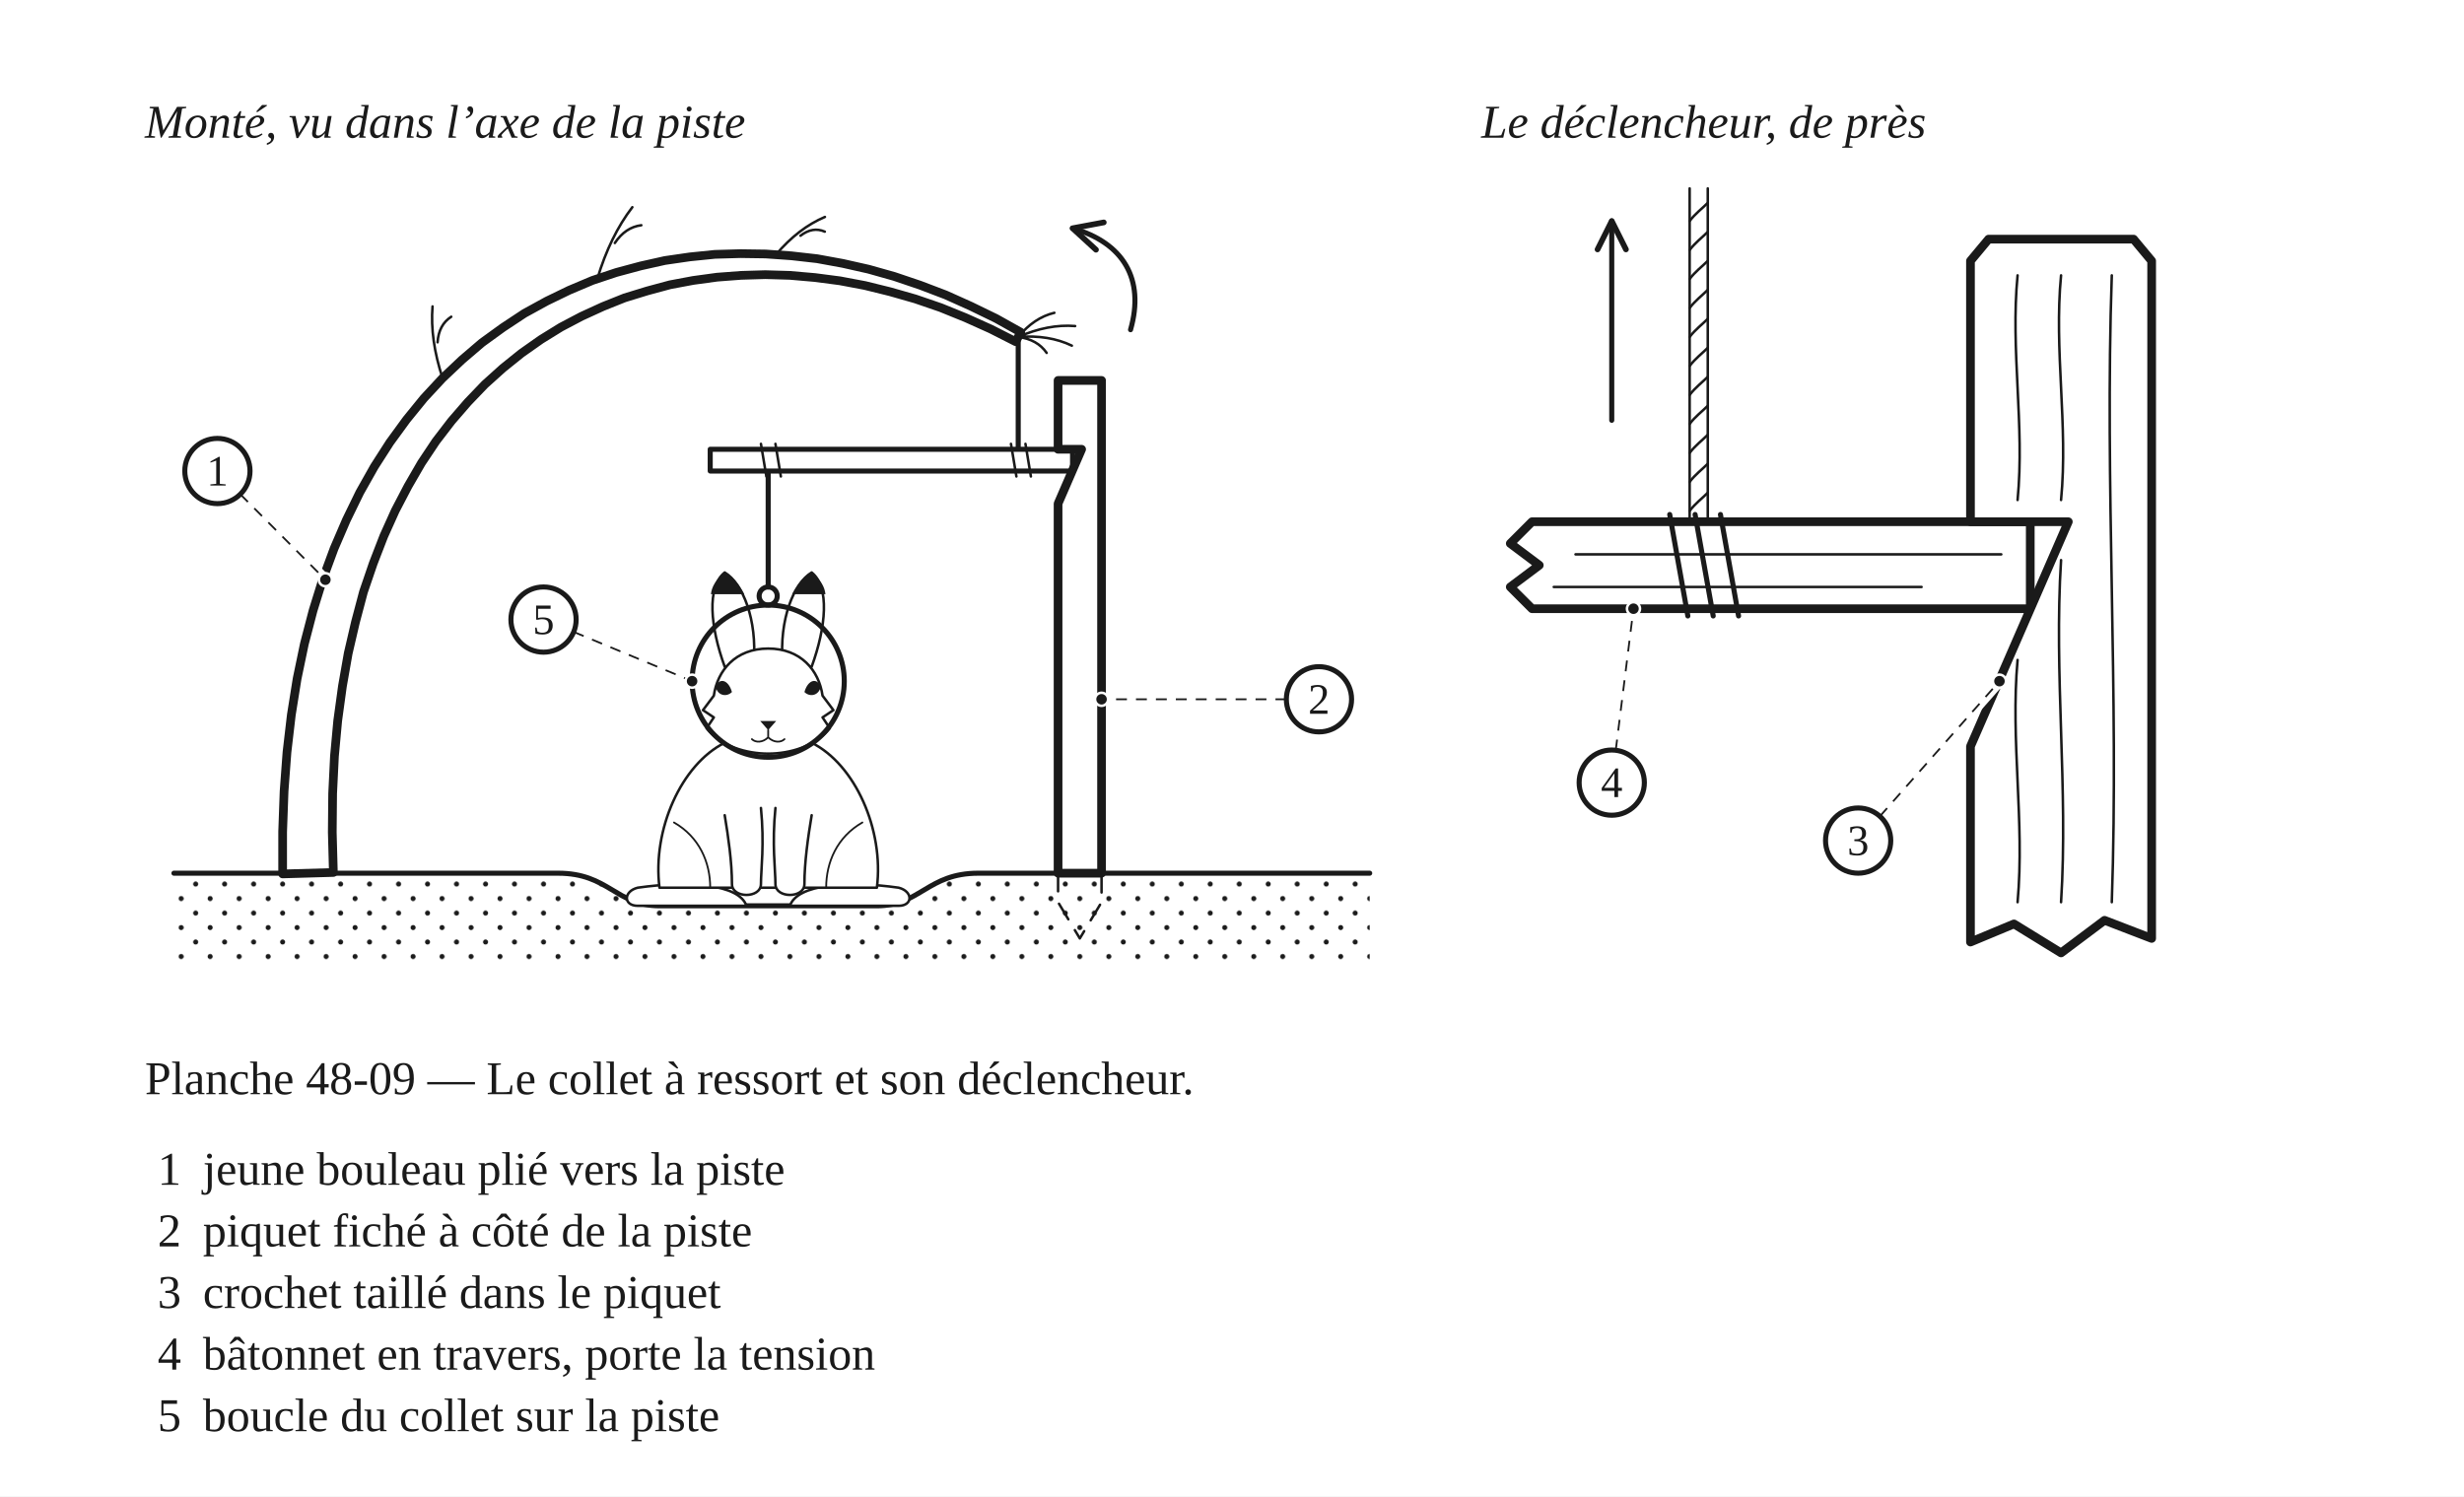
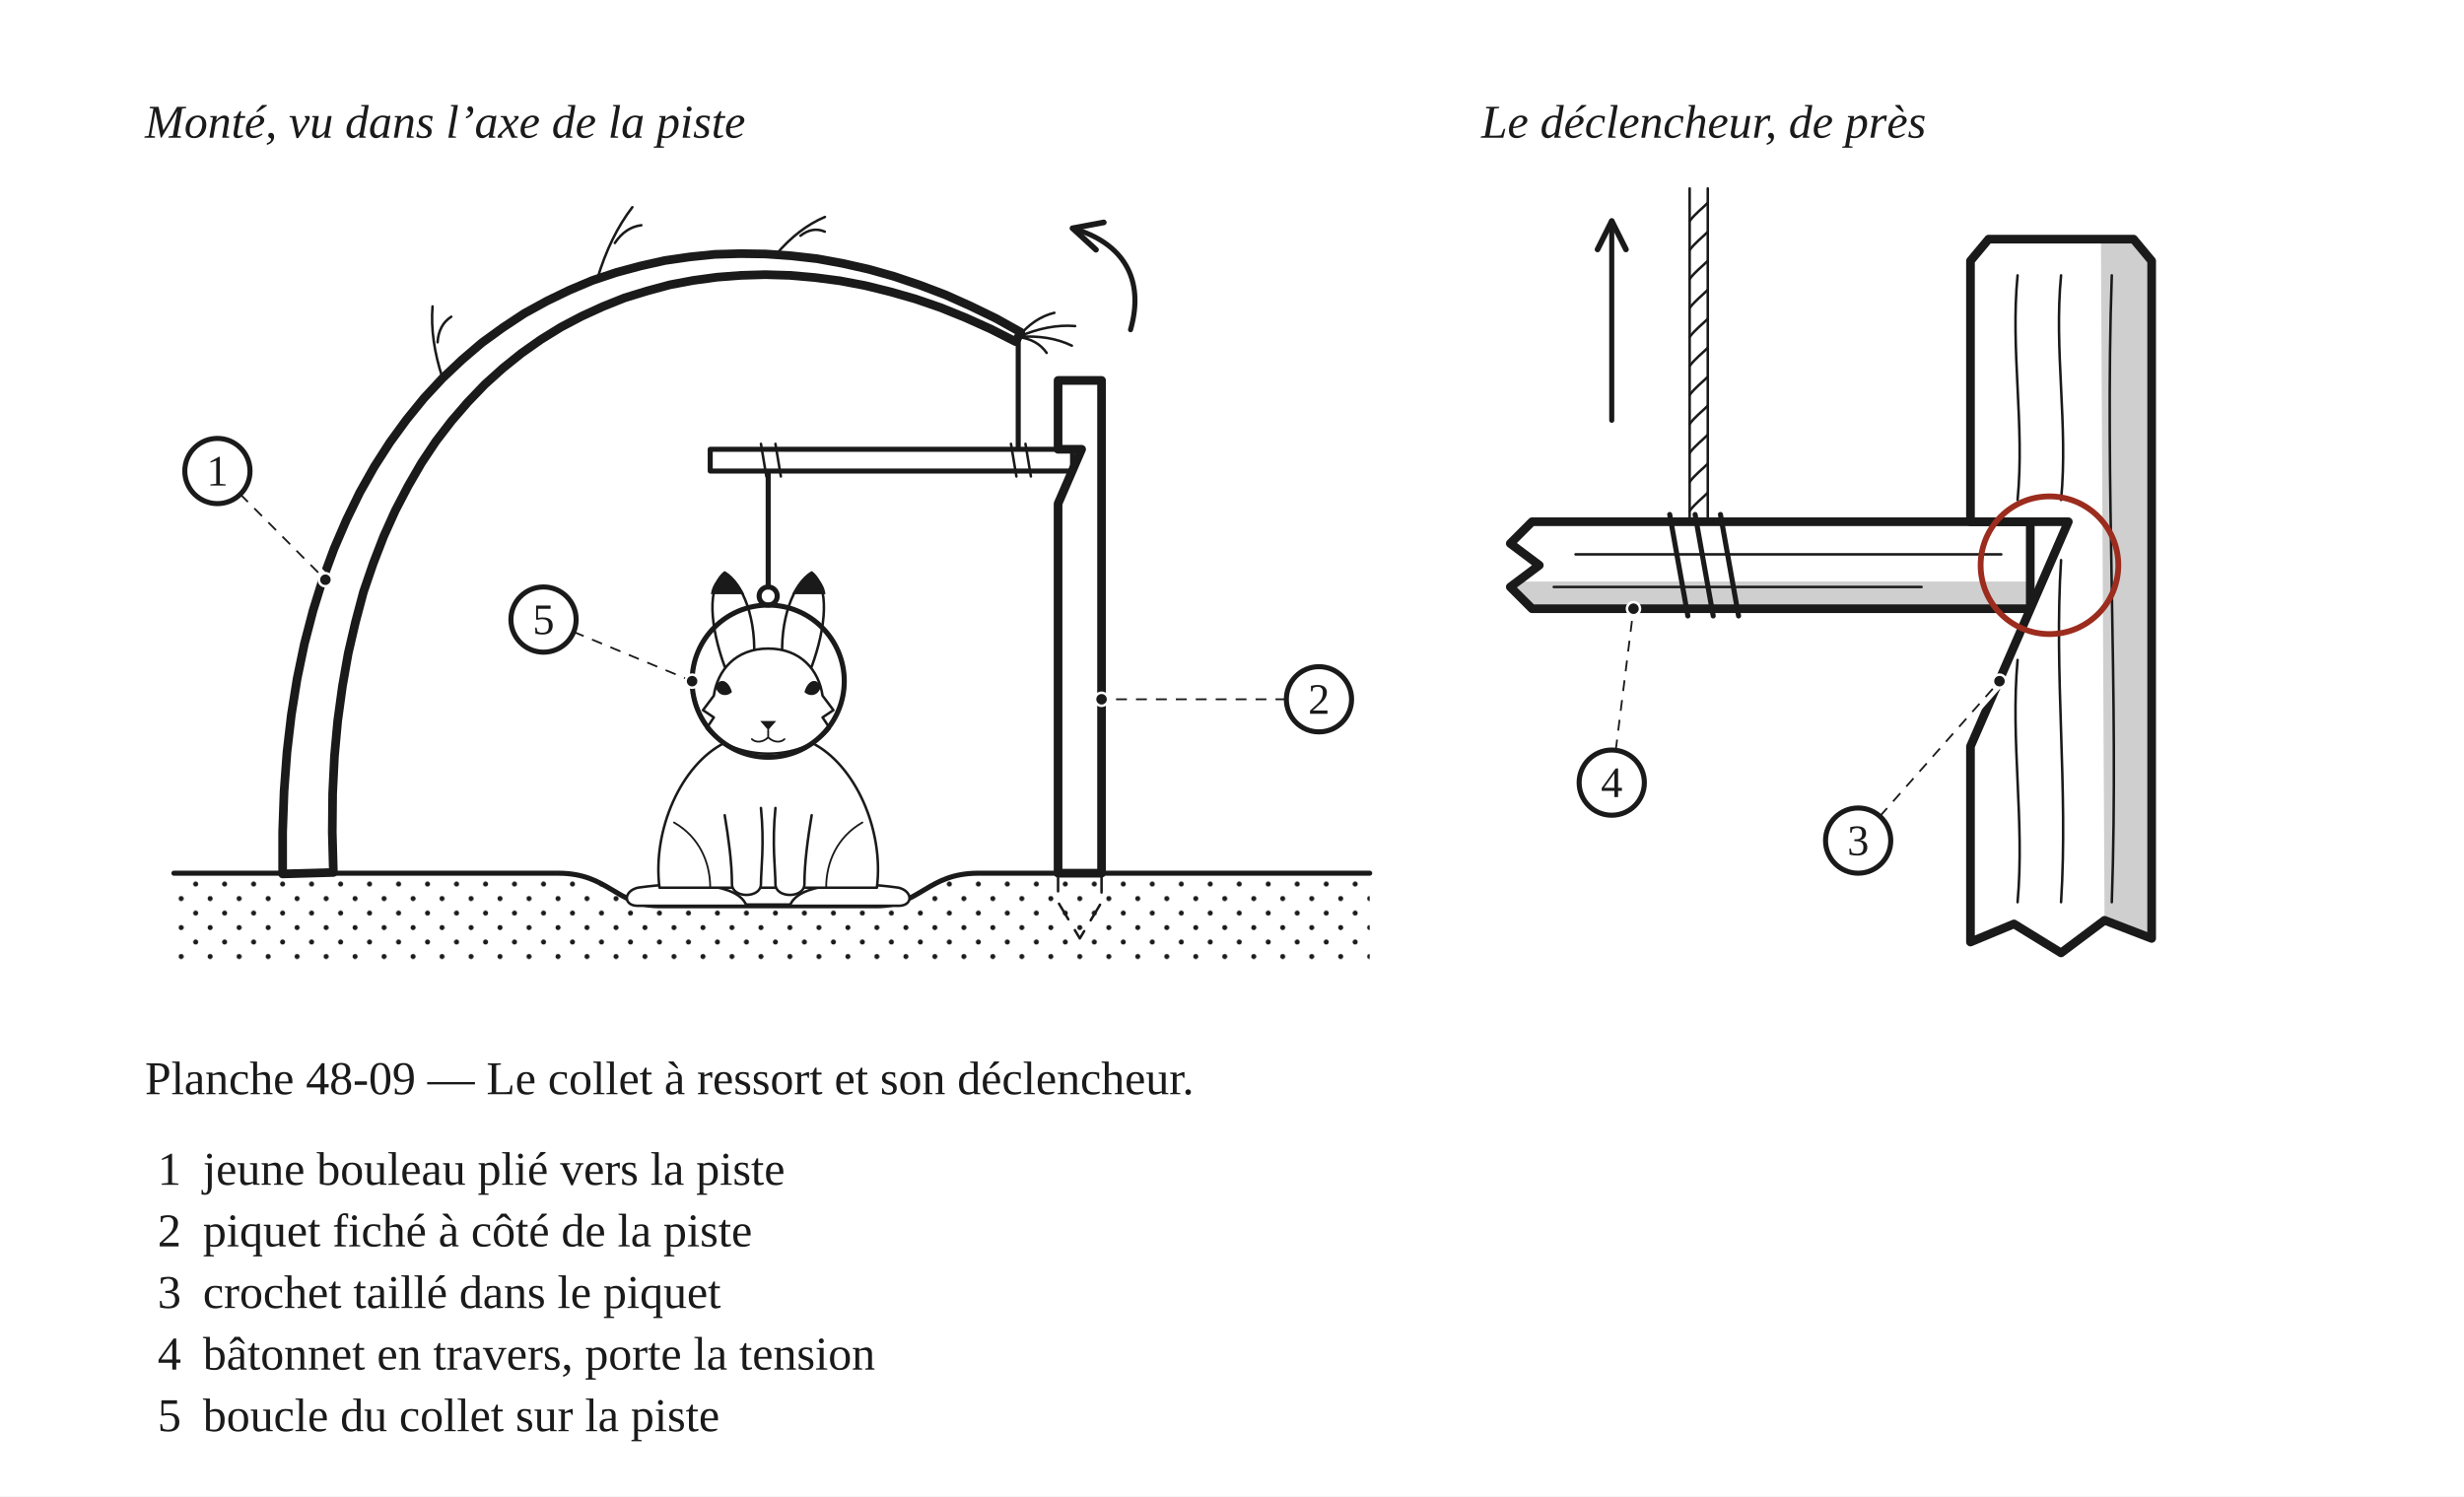
<svg xmlns="http://www.w3.org/2000/svg" width="680" height="413" viewBox="0 0 680 413" role="img">
  <defs>
    <pattern id="h-neige" width="8" height="8" patternUnits="userSpaceOnUse">
      <circle cx="2" cy="2" r="0.7" fill="#1A1A1A" stroke="none" />
      <circle cx="6" cy="6" r="0.7" fill="#1A1A1A" stroke="none" />
    </pattern>
    <marker id="fl" viewBox="0 0 10 10" refX="9" refY="5" markerWidth="7" markerHeight="7" orient="auto-start-reverse">
      <path d="M1 1 L9 5 L1 9" fill="none" stroke="#1A1A1A" stroke-width="1.6" stroke-linecap="round" stroke-linejoin="round" />
    </marker>
  </defs>
  <rect x="0" y="0" width="680" height="413" fill="#FFFFFF" />
  <text x="40" y="38" font-family="Georgia, 'Times New Roman', serif" font-size="13" font-style="italic" fill="#1A1A1A">Monté, vu dans l’axe de la piste</text>
  <g transform="translate(40 46)" data-vue="monte">
    <path d="M 8 195 L 114 195 C 128 195 130 204 142 204 L 202 204 C 214 204 216 195 230 195 L 338 195 L 338 219 L 8 219 Z" fill="url(#h-neige)" stroke="none" stroke-linejoin="round" />
    <path d="M 8 195 L 114 195 C 128 195 130 204 142 204 L 202 204 C 214 204 216 195 230 195 L 338 195" fill="none" stroke="#1A1A1A" stroke-width="1.4" stroke-linejoin="round" stroke-linecap="round" />
    <path d="M38 195.2 L38 183.6 L38.4 172.4 L39.2 161.6 L40.4 151.3 L42 141.3 L44 131.7 L46.4 122.5 L49.1 113.8 L52.2 105.4 L55.6 97.5 L59.3 89.9 L63.3 82.8 L67.6 76.1 L72.2 69.8 L77 63.9 L82.1 58.4 L87.5 53.3 L93 48.6 L98.8 44.4 L104.7 40.5 L110.9 37.1 L117.1 34.1 L123.5 31.4 L130.1 29.2 L136.8 27.4 L143.5 25.9 L150.4 24.9 L157.3 24.2 L164.3 24 L171.3 24.1 L178.4 24.6 L185.5 25.4 L192.6 26.7 L199.7 28.3 L206.8 30.3 L213.9 32.7 L221 35.4 L227.9 38.5 L234.9 41.9 L241.7 45.7 L240.3 48.3 L233.4 44.8 L226.5 41.7 L219.6 38.9 L212.6 36.5 L205.6 34.5 L198.7 32.8 L191.8 31.5 L184.9 30.6 L178 30 L171.2 29.8 L164.5 30 L157.9 30.5 L151.3 31.4 L144.9 32.6 L138.6 34.3 L132.4 36.2 L126.4 38.6 L120.5 41.3 L114.8 44.3 L109.3 47.7 L103.9 51.5 L98.8 55.6 L93.8 60.1 L89.1 65 L84.6 70.2 L80.3 75.8 L76.3 81.8 L72.6 88.2 L69.1 94.9 L65.9 102 L63 109.5 L60.3 117.4 L58.1 125.7 L56.1 134.3 L54.5 143.4 L53.2 152.9 L52.3 162.7 L51.8 173 L51.7 183.7 L52 194.8 Z" fill="#FFFFFF" stroke="#1A1A1A" stroke-width="2.4" stroke-linejoin="round" stroke-linecap="round" />
    <path d="M 82.147 58.379 Q 78.639 47.763 79.37 38.572 M 80.759 48.476 Q 81.068 43.652 84.529 41.42 M 124.85 30.949 Q 128.368 19.2 134.514 11.185 M 129.682 21.067 Q 132.587 16.709 136.989 16.164 M 174.176 24.231 Q 180.374 16.95 187.659 13.877 M 180.918 19.054 Q 184.279 16.468 187.626 17.938 M 241 47 Q 245.376 41.67 250.977 40.332 M 241 47 Q 249.267 43.381 256.715 43.991 M 241 47 Q 249.464 46.347 255.806 49.402 M 241 47 Q 246.296 47.675 248.851 51.4" fill="none" stroke="#1A1A1A" stroke-width="0.7" stroke-linejoin="round" stroke-linecap="round" />
    <path d="M 272 45 C 276 31 270 21 256 17" fill="none" stroke="#1A1A1A" stroke-width="1.4" stroke-linejoin="round" stroke-linecap="round" marker-end="url(#fl)" />
    <line x1="241" y1="47" x2="241" y2="78" fill="none" stroke="#1A1A1A" stroke-width="1.4" stroke-linejoin="round" stroke-linecap="round" />
    <path d="M 166 204 C 164 198 150 197 136 199 C 132 200 132 204 136 204 Z" fill="#FFFFFF" stroke="#1A1A1A" stroke-width="0.7" stroke-linejoin="round" stroke-linecap="round" />
    <path d="M 178 204 C 180 198 194 197 208 199 C 212 200 212 204 208 204 Z" fill="#FFFFFF" stroke="#1A1A1A" stroke-width="0.7" stroke-linejoin="round" stroke-linecap="round" />
    <path d="M 160 159 C 148 165 140 183 142 199 L 202 199 C 204 183 196 165 184 159 Z" fill="#FFFFFF" stroke="#1A1A1A" stroke-width="0.7" stroke-linejoin="round" stroke-linecap="round" />
    <path d="M 146 181 C 153 185 156 192 156 199" fill="none" stroke="#1A1A1A" stroke-width="0.5" stroke-linejoin="round" stroke-linecap="round" />
    <path d="M 198 181 C 191 185 188 192 188 199" fill="none" stroke="#1A1A1A" stroke-width="0.5" stroke-linejoin="round" stroke-linecap="round" />
    <path d="M 170 177 C 171 187 170 194 170 198 C 170 202 162 202 162 198 C 162 192 161 185 160 179" fill="#FFFFFF" stroke="#1A1A1A" stroke-width="0.7" stroke-linejoin="round" stroke-linecap="round" />
    <path d="M 174 177 C 173 187 174 194 174 198 C 174 202 182 202 182 198 C 182 192 183 185 184 179" fill="#FFFFFF" stroke="#1A1A1A" stroke-width="0.7" stroke-linejoin="round" stroke-linecap="round" />
    <path d="M 168 137 C 169 125 165 115 160 112 C 155 116 156 127 160 138 Z" fill="#FFFFFF" stroke="#1A1A1A" stroke-width="0.7" stroke-linejoin="round" stroke-linecap="round" />
    <path d="M 165.4 118 C 163.5 114.5 162 113 160 112 C 157.5 114 156.4 116 156.2 118 Z" fill="#1A1A1A" stroke="none" />
    <path d="M 176 137 C 175 125 179 115 184 112 C 189 116 188 127 184 138 Z" fill="#FFFFFF" stroke="#1A1A1A" stroke-width="0.7" stroke-linejoin="round" stroke-linecap="round" />
    <path d="M 178.6 118 C 180.5 114.5 182 113 184 112 C 186.5 114 187.6 116 187.8 118 Z" fill="#1A1A1A" stroke="none" />
    <path d="M 172 133 C 181 133 186 139 187 146 L 190 150 L 187 152 L 189 155 C 185 160 178 162 172 162 C 166 162 159 160 155 155 L 157 152 L 154 150 L 157 146 C 158 139 163 133 172 133 Z" fill="#FFFFFF" stroke="#1A1A1A" stroke-width="0.7" stroke-linejoin="round" stroke-linecap="round" />
    <path d="M 162 145 C 161 141.5 158.5 141 157.5 143.5 C 158 146 160.5 146.5 162 145 Z" fill="#1A1A1A" stroke="none" />
    <path d="M 182 145 C 183 141.5 185.5 141 186.5 143.5 C 186 146 183.5 146.5 182 145 Z" fill="#1A1A1A" stroke="none" />
    <path d="M 169.8 153 L 174.2 153 L 172 155.5 Z" fill="#1A1A1A" stroke="none" />
    <path d="M 172 155.5 L 172 157.5 M 172 157.5 C 170.5 159 168.5 159 167.5 158 M 172 157.5 C 173.5 159 175.5 159 176.5 158" fill="none" stroke="#1A1A1A" stroke-width="0.5" stroke-linejoin="round" stroke-linecap="round" />
    <circle cx="172" cy="142" r="21" fill="none" stroke="#1A1A1A" stroke-width="1.4" stroke-linejoin="round" stroke-linecap="round" />
    <circle cx="172" cy="118.5" r="2.5" fill="none" stroke="#1A1A1A" stroke-width="1.4" stroke-linejoin="round" stroke-linecap="round" />
    <line x1="172" y1="116" x2="172" y2="84" fill="none" stroke="#1A1A1A" stroke-width="1.4" stroke-linejoin="round" stroke-linecap="round" />
    <rect x="156" y="78" width="100" height="6" fill="#FFFFFF" stroke="#1A1A1A" stroke-width="1.4" stroke-linejoin="round" stroke-linecap="round" />
    <path d="M 170 76.5 L 171.5 85.5 M 174 76.5 L 175.5 85.5 M 239 76.5 L 240.5 85.5 M 243 76.5 L 244.5 85.5" fill="none" stroke="#1A1A1A" stroke-width="0.7" stroke-linejoin="round" stroke-linecap="round" />
    <path d="M252 59 L264 59 L264 195 L252 195 L252 93 L258.5 78 L252 78 Z" fill="#FFFFFF" stroke="#1A1A1A" stroke-width="2.4" stroke-linejoin="round" stroke-linecap="round" />
    <path d="M252 195 L252 203 L258 213 L264 203 L264 195" fill="none" stroke="#1A1A1A" stroke-width="0.7" stroke-linejoin="round" stroke-linecap="round" stroke-dasharray="5 3.5" />
  </g>
  <text x="408.8" y="38" font-family="Georgia, 'Times New Roman', serif" font-size="13" font-style="italic" fill="#1A1A1A">Le déclencheur, de près</text>
  <g transform="translate(408.8 46)" data-vue="declencheur">
    <line x1="57.5" y1="6" x2="57.5" y2="98" fill="none" stroke="#1A1A1A" stroke-width="0.7" stroke-linejoin="round" stroke-linecap="round" />
    <line x1="62.5" y1="6" x2="62.5" y2="98" fill="none" stroke="#1A1A1A" stroke-width="0.7" stroke-linejoin="round" stroke-linecap="round" />
    <path d="M 57.5 15 C 59 13 61 11.5 62.5 10 M 57.5 23 C 59 21 61 19.5 62.5 18 M 57.5 31 C 59 29 61 27.5 62.5 26 M 57.5 39 C 59 37 61 35.5 62.5 34 M 57.5 47 C 59 45 61 43.5 62.5 42 M 57.5 55 C 59 53 61 51.5 62.5 50 M 57.5 63 C 59 61 61 59.5 62.5 58 M 57.5 71 C 59 69 61 67.5 62.5 66 M 57.5 79 C 59 77 61 75.5 62.5 74 M 57.5 87 C 59 85 61 83.5 62.5 82 M 57.5 95 C 59 93 61 91.5 62.5 90" fill="none" stroke="#1A1A1A" stroke-width="0.7" stroke-linejoin="round" stroke-linecap="round" />
    <path d="M 36 70 L 36 15" fill="none" stroke="#1A1A1A" stroke-width="1.4" stroke-linejoin="round" stroke-linecap="round" marker-end="url(#fl)" />
-     <path d="M151.5 98 L14 98 L8 104 L16 110 L8 116 L14 122 L151.5 122 Z" fill="#FFFFFF" stroke="#1A1A1A" stroke-width="2.4" stroke-linejoin="round" stroke-linecap="round" />
+     <path d="M151.5 98 L14 98 L8 104 L16 110 L8 116 L14 122 L151.5 122 Z" fill="#FFFFFF" stroke="none" />
+     <path d="M10 114.5 L151.5 114.5 L151.5 122 L14 122 L8 116 Z" fill="#CFCFCF" stroke="none" />
+     <path d="M151.5 98 L14 98 L8 104 L16 110 L8 116 L14 122 L151.5 122 Z" fill="none" stroke="#1A1A1A" stroke-width="2.4" stroke-linejoin="round" stroke-linecap="round" />
    <line x1="26" y1="107" x2="143.5" y2="107" fill="none" stroke="#1A1A1A" stroke-width="0.7" stroke-linejoin="round" stroke-linecap="round" />
    <line x1="20" y1="116" x2="121.5" y2="116" fill="none" stroke="#1A1A1A" stroke-width="0.7" stroke-linejoin="round" stroke-linecap="round" />
    <path d="M 52 96 L 57 124 M 59 96 L 64 124 M 66 96 L 71 124" fill="none" stroke="#1A1A1A" stroke-width="1.4" stroke-linejoin="round" stroke-linecap="round" />
-     <path d="M135 26 L140 20 L180 20 L185 26 L185 213 L172 208 L160 217 L147 209 L135 214 L135 160 L162 98 L135 98 Z" fill="#FFFFFF" stroke="#1A1A1A" stroke-width="2.4" stroke-linejoin="round" stroke-linecap="round" />
+     <path d="M135 26 L140 20 L180 20 L185 26 L185 213 L172 208 L160 217 L147 209 L135 214 L135 160 L162 98 L135 98 Z" fill="#FFFFFF" stroke="none" />
+     <path d="M171 20 L180 20 L185 26 L185 213 L172 208 Z" fill="#CFCFCF" stroke="none" />
+     <path d="M135 26 L140 20 L180 20 L185 26 L185 213 L172 208 L160 217 L147 209 L135 214 L135 160 L162 98 L135 98 Z" fill="none" stroke="#1A1A1A" stroke-width="2.4" stroke-linejoin="round" stroke-linecap="round" />
    <path d="M 148 30 C 146 50.667 150 71.333 148 92" fill="none" stroke="#1A1A1A" stroke-width="0.7" stroke-linejoin="round" stroke-linecap="round" />
    <path d="M 148 136.148 C 146 158.432 150 180.716 148 203" fill="none" stroke="#1A1A1A" stroke-width="0.7" stroke-linejoin="round" stroke-linecap="round" />
    <path d="M 160 30 C 158 50.667 162 71.333 160 92" fill="none" stroke="#1A1A1A" stroke-width="0.7" stroke-linejoin="round" stroke-linecap="round" />
    <path d="M 160 108.593 C 158 140.062 162 171.531 160 203" fill="none" stroke="#1A1A1A" stroke-width="0.7" stroke-linejoin="round" stroke-linecap="round" />
    <path d="M 174 30 C 172 87.667 176 145.333 174 203" fill="none" stroke="#1A1A1A" stroke-width="0.7" stroke-linejoin="round" stroke-linecap="round" />
+     <circle cx="156.8" cy="110" r="19" fill="none" stroke="#9B2C1E" stroke-width="1.6" />
  </g>
  <line x1="66.3" y1="136.4" x2="89.8" y2="160" fill="none" stroke="#FFFFFF" stroke-width="3" stroke-linecap="round" />
  <line x1="66.3" y1="136.4" x2="89.8" y2="160" fill="none" stroke="#1A1A1A" stroke-width="0.5" stroke-dasharray="3 2.5" />
  <circle cx="89.8" cy="160" r="1.8" fill="#1A1A1A" stroke="#FFFFFF" stroke-width="0.7" />
  <circle cx="60" cy="130" r="9" fill="#FFFFFF" stroke="#1A1A1A" stroke-width="1.4" data-vue="monte" />
  <text x="60" y="134" text-anchor="middle" font-family="Georgia, 'Times New Roman', serif" font-size="12" fill="#1A1A1A">1</text>
  <line x1="355" y1="193" x2="304" y2="193" fill="none" stroke="#FFFFFF" stroke-width="3" stroke-linecap="round" />
  <line x1="355" y1="193" x2="304" y2="193" fill="none" stroke="#1A1A1A" stroke-width="0.5" stroke-dasharray="3 2.5" />
  <circle cx="304" cy="193" r="1.8" fill="#1A1A1A" stroke="#FFFFFF" stroke-width="0.7" />
  <circle cx="364" cy="193" r="9" fill="#FFFFFF" stroke="#1A1A1A" stroke-width="1.4" data-vue="monte" />
  <text x="364" y="197" text-anchor="middle" font-family="Georgia, 'Times New Roman', serif" font-size="12" fill="#1A1A1A">2</text>
  <line x1="158.3" y1="174.4" x2="191" y2="188" fill="none" stroke="#FFFFFF" stroke-width="3" stroke-linecap="round" />
  <line x1="158.3" y1="174.4" x2="191" y2="188" fill="none" stroke="#1A1A1A" stroke-width="0.5" stroke-dasharray="3 2.5" />
  <circle cx="191" cy="188" r="1.8" fill="#1A1A1A" stroke="#FFFFFF" stroke-width="0.7" />
  <circle cx="150" cy="171" r="9" fill="#FFFFFF" stroke="#1A1A1A" stroke-width="1.4" data-vue="monte" />
  <text x="150" y="175" text-anchor="middle" font-family="Georgia, 'Times New Roman', serif" font-size="12" fill="#1A1A1A">5</text>
  <line x1="518.8" y1="225.3" x2="551.8" y2="188" fill="none" stroke="#FFFFFF" stroke-width="3" stroke-linecap="round" />
  <line x1="518.8" y1="225.3" x2="551.8" y2="188" fill="none" stroke="#1A1A1A" stroke-width="0.5" stroke-dasharray="3 2.5" />
  <circle cx="551.8" cy="188" r="1.8" fill="#1A1A1A" stroke="#FFFFFF" stroke-width="0.7" />
  <circle cx="512.8" cy="232" r="9" fill="#FFFFFF" stroke="#1A1A1A" stroke-width="1.4" data-vue="declencheur" />
  <text x="512.8" y="236" text-anchor="middle" font-family="Georgia, 'Times New Roman', serif" font-size="12" fill="#1A1A1A">3</text>
  <line x1="445.9" y1="207.1" x2="450.8" y2="168" fill="none" stroke="#FFFFFF" stroke-width="3" stroke-linecap="round" />
  <line x1="445.9" y1="207.1" x2="450.8" y2="168" fill="none" stroke="#1A1A1A" stroke-width="0.5" stroke-dasharray="3 2.5" />
  <circle cx="450.8" cy="168" r="1.8" fill="#1A1A1A" stroke="#FFFFFF" stroke-width="0.7" />
  <circle cx="444.8" cy="216" r="9" fill="#FFFFFF" stroke="#1A1A1A" stroke-width="1.4" data-vue="declencheur" />
  <text x="444.8" y="220" text-anchor="middle" font-family="Georgia, 'Times New Roman', serif" font-size="12" fill="#1A1A1A">4</text>
  <text x="40" y="302" font-family="Georgia, 'Times New Roman', serif" font-size="13" fill="#1A1A1A">Planche 48-09 — Le collet à ressort et son déclencheur.</text>
  <text x="50" y="327" text-anchor="end" font-family="Georgia, 'Times New Roman', serif" font-size="13" fill="#1A1A1A">1</text>
  <text x="56" y="327" font-family="Georgia, 'Times New Roman', serif" font-size="13" fill="#1A1A1A">jeune bouleau plié vers la piste</text>
  <text x="50" y="344" text-anchor="end" font-family="Georgia, 'Times New Roman', serif" font-size="13" fill="#1A1A1A">2</text>
  <text x="56" y="344" font-family="Georgia, 'Times New Roman', serif" font-size="13" fill="#1A1A1A">piquet fiché à côté de la piste</text>
  <text x="50" y="361" text-anchor="end" font-family="Georgia, 'Times New Roman', serif" font-size="13" fill="#1A1A1A">3</text>
  <text x="56" y="361" font-family="Georgia, 'Times New Roman', serif" font-size="13" fill="#1A1A1A">crochet taillé dans le piquet</text>
  <text x="50" y="378" text-anchor="end" font-family="Georgia, 'Times New Roman', serif" font-size="13" fill="#1A1A1A">4</text>
  <text x="56" y="378" font-family="Georgia, 'Times New Roman', serif" font-size="13" fill="#1A1A1A">bâtonnet en travers, porte la tension</text>
  <text x="50" y="395" text-anchor="end" font-family="Georgia, 'Times New Roman', serif" font-size="13" fill="#1A1A1A">5</text>
  <text x="56" y="395" font-family="Georgia, 'Times New Roman', serif" font-size="13" fill="#1A1A1A">boucle du collet sur la piste</text>
</svg>
